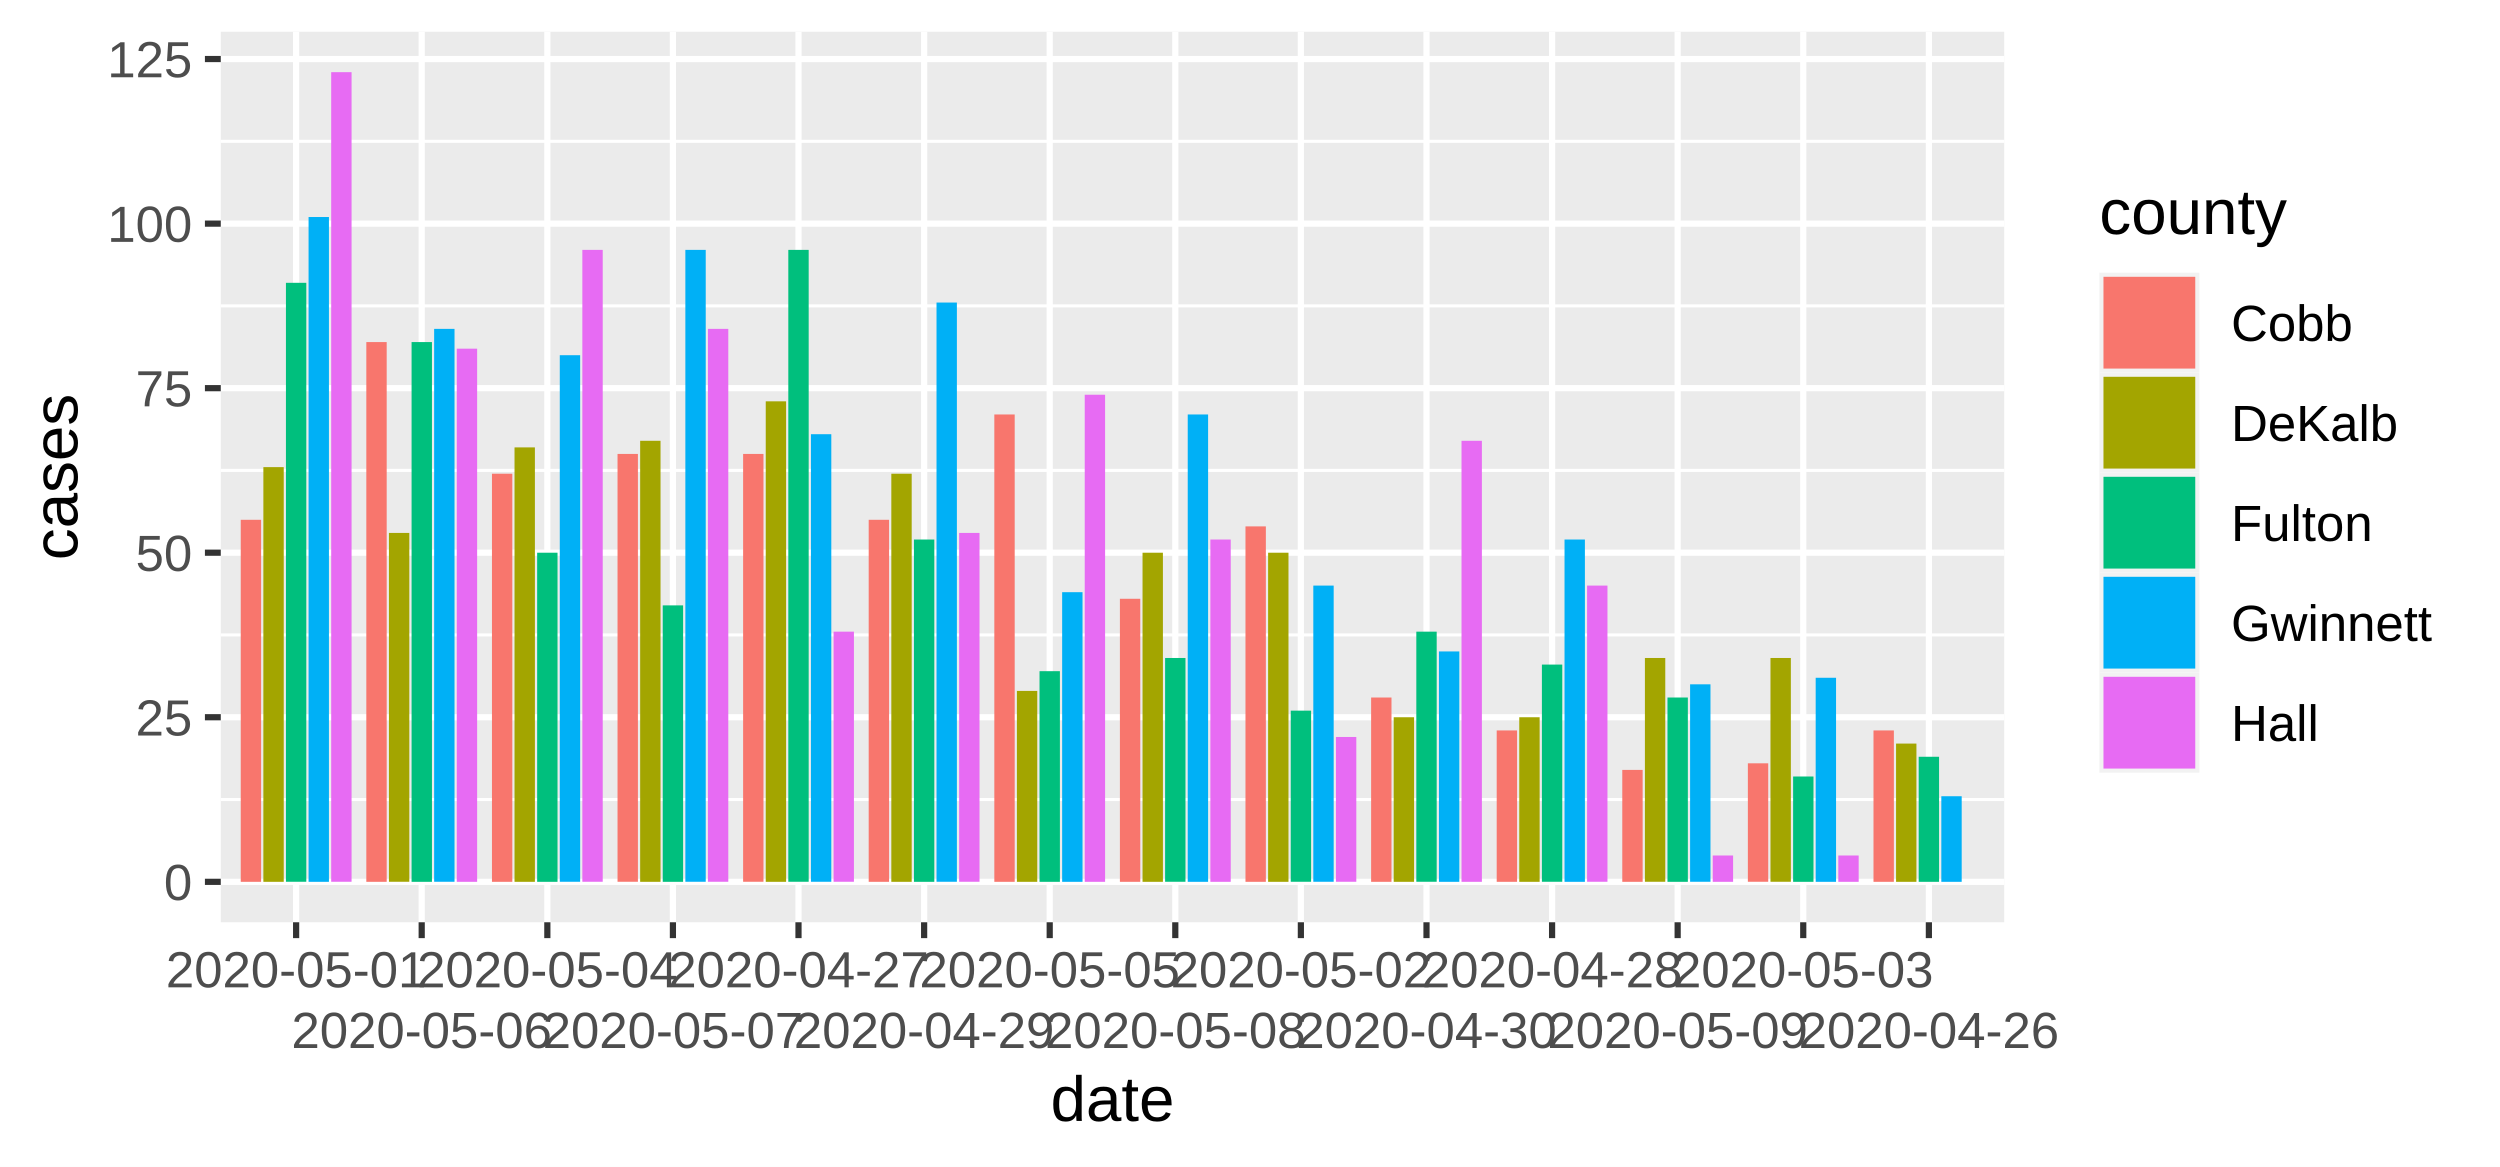
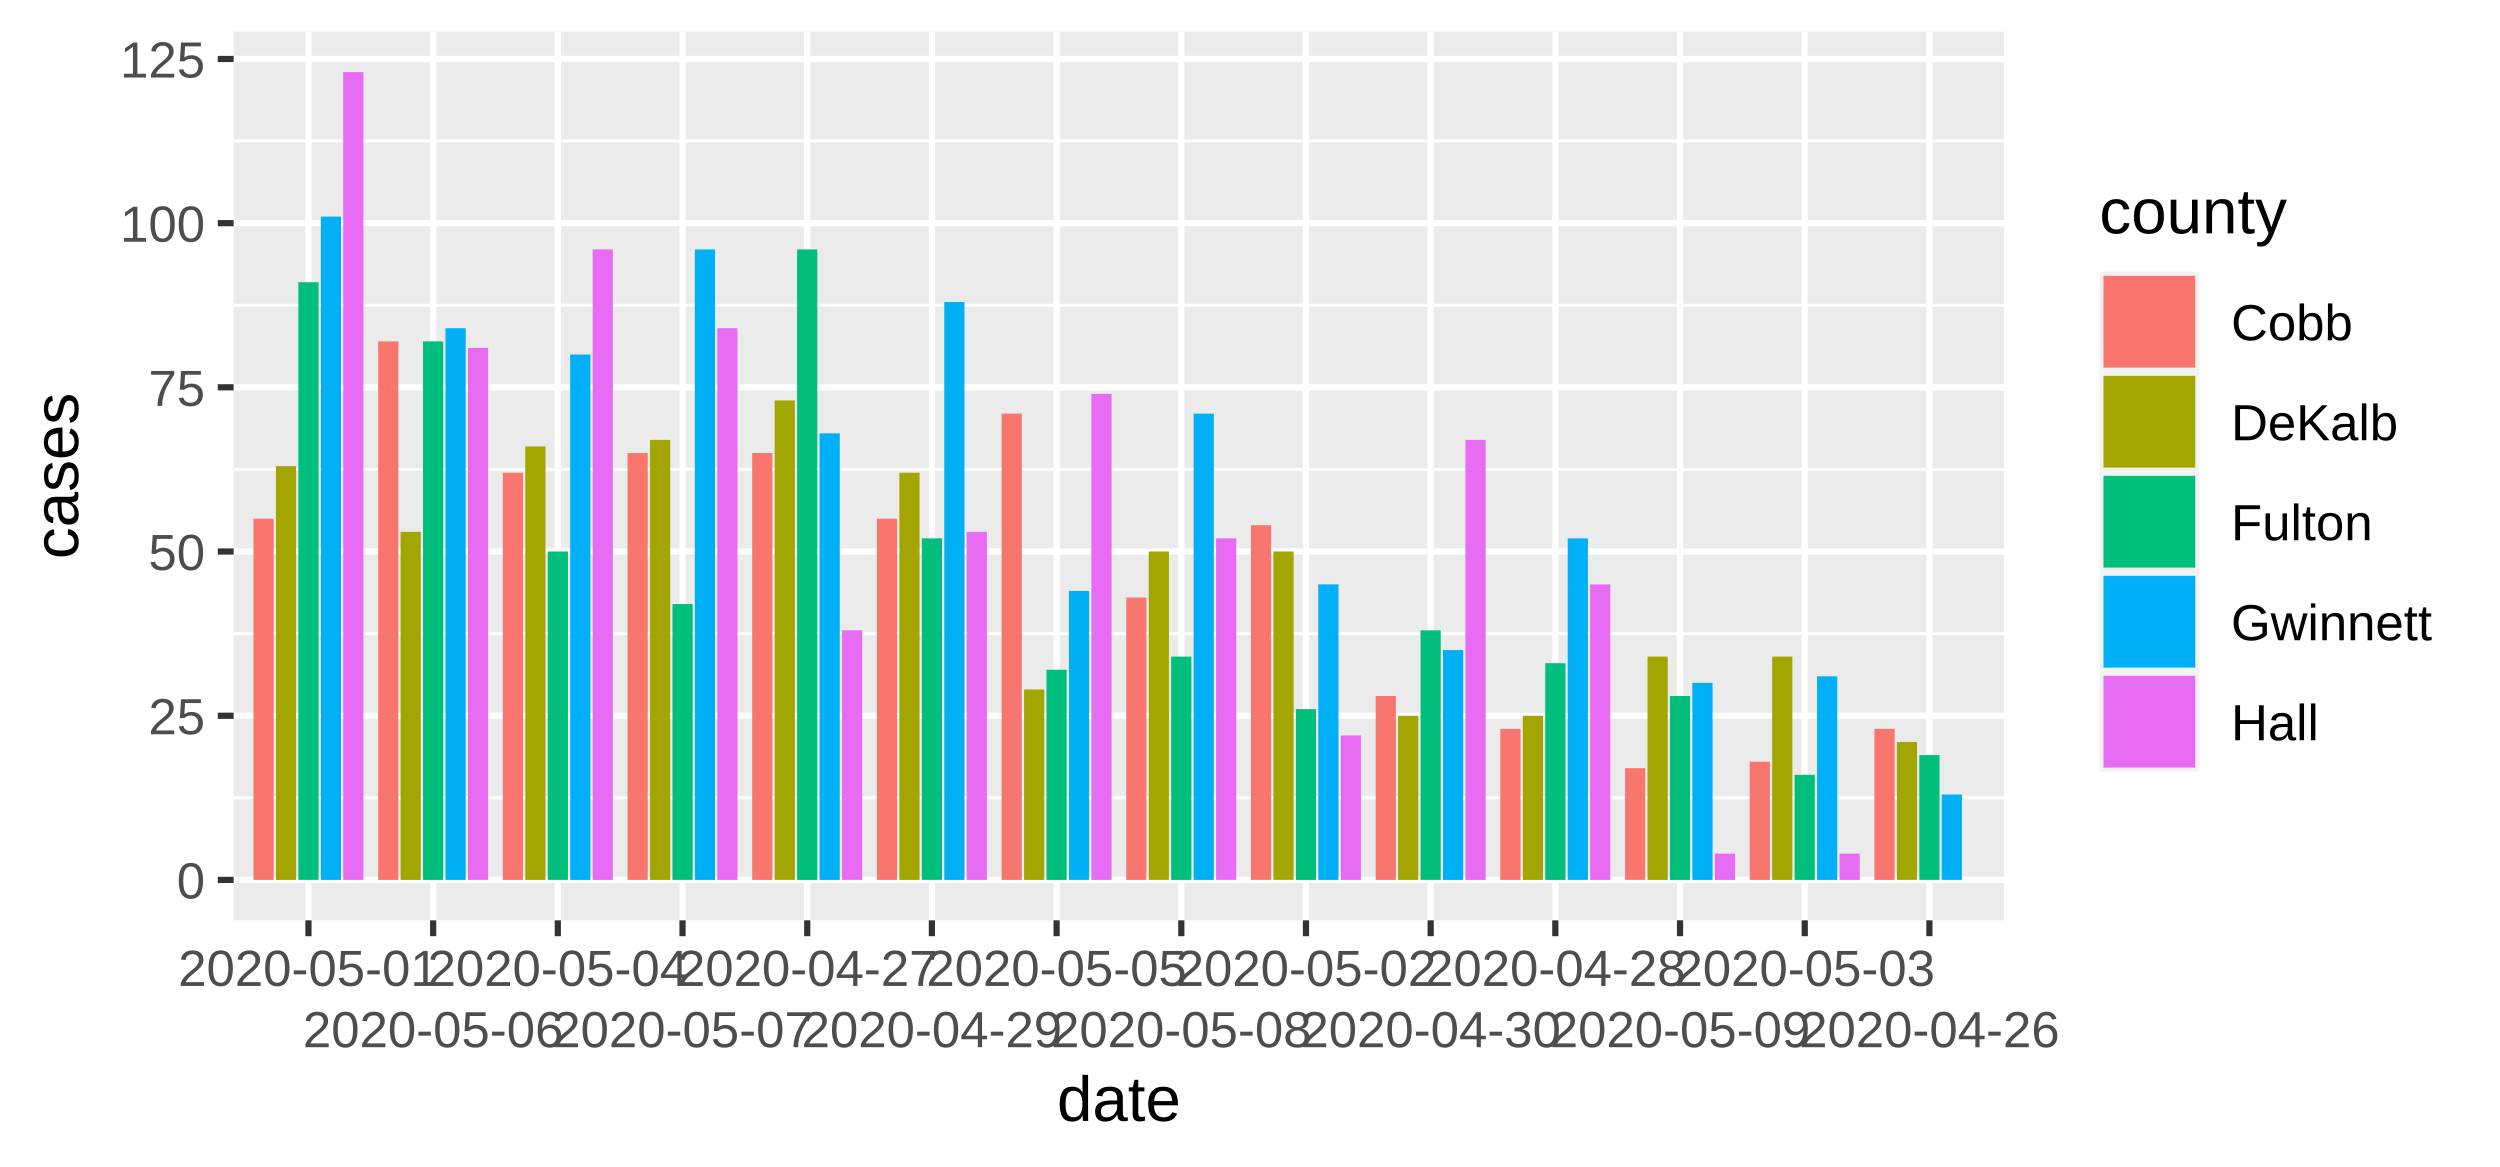
<svg xmlns="http://www.w3.org/2000/svg" class="svglite" width="432.00pt" height="201.60pt" viewBox="0 0 432.00 201.60">
  <defs>
    <style type="text/css">
    .svglite line, .svglite polyline, .svglite polygon, .svglite path, .svglite rect, .svglite circle {
      fill: none;
      stroke: #000000;
      stroke-linecap: round;
      stroke-linejoin: round;
      stroke-miterlimit: 10.00;
    }
    .svglite text {
      white-space: pre;
    }
  </style>
  </defs>
  <rect width="100%" height="100%" style="stroke: none; fill: #FFFFFF;" />
  <defs>
    <clipPath id="cpMC4wMHw0MzIuMDB8MC4wMHwyMDEuNjA=">
      <rect x="0.00" y="0.00" width="432.00" height="201.60" />
    </clipPath>
  </defs>
  <g clip-path="url(#cpMC4wMHw0MzIuMDB8MC4wMHwyMDEuNjA=)">
    <rect x="0.00" y="0.00" width="432.00" height="201.60" style="stroke-width: 1.07; stroke: #FFFFFF; fill: #FFFFFF;" />
  </g>
  <defs>
-     <clipPath id="cpMzguMTV8MzQ2LjMzfDUuNDh8MTU5LjM3">
-       <rect x="38.15" y="5.48" width="308.18" height="153.89" />
+     <clipPath id="cpNDAuMzd8MzQ2LjMzfDUuNDh8MTU5LjAz">
+       <rect x="40.37" y="5.48" width="305.95" height="153.55" />
    </clipPath>
  </defs>
-   <g clip-path="url(#cpMzguMTV8MzQ2LjMzfDUuNDh8MTU5LjM3)">
-     <rect x="38.15" y="5.48" width="308.18" height="153.89" style="stroke-width: 1.07; stroke: none; fill: #EBEBEB;" />
-     <polyline points="38.15,138.16 346.33,138.16 " style="stroke-width: 0.53; stroke: #FFFFFF; stroke-linecap: butt;" />
-     <polyline points="38.15,109.72 346.33,109.72 " style="stroke-width: 0.53; stroke: #FFFFFF; stroke-linecap: butt;" />
-     <polyline points="38.15,81.29 346.33,81.29 " style="stroke-width: 0.53; stroke: #FFFFFF; stroke-linecap: butt;" />
-     <polyline points="38.15,52.85 346.33,52.85 " style="stroke-width: 0.53; stroke: #FFFFFF; stroke-linecap: butt;" />
-     <polyline points="38.15,24.42 346.33,24.42 " style="stroke-width: 0.53; stroke: #FFFFFF; stroke-linecap: butt;" />
-     <polyline points="38.15,152.38 346.33,152.38 " style="stroke-width: 1.07; stroke: #FFFFFF; stroke-linecap: butt;" />
-     <polyline points="38.15,123.94 346.33,123.94 " style="stroke-width: 1.07; stroke: #FFFFFF; stroke-linecap: butt;" />
-     <polyline points="38.15,95.51 346.33,95.51 " style="stroke-width: 1.07; stroke: #FFFFFF; stroke-linecap: butt;" />
-     <polyline points="38.15,67.07 346.33,67.07 " style="stroke-width: 1.07; stroke: #FFFFFF; stroke-linecap: butt;" />
-     <polyline points="38.15,38.64 346.33,38.64 " style="stroke-width: 1.07; stroke: #FFFFFF; stroke-linecap: butt;" />
-     <polyline points="38.15,10.20 346.33,10.20 " style="stroke-width: 1.07; stroke: #FFFFFF; stroke-linecap: butt;" />
-     <polyline points="51.17,159.37 51.17,5.48 " style="stroke-width: 1.07; stroke: #FFFFFF; stroke-linecap: butt;" />
-     <polyline points="72.87,159.37 72.87,5.48 " style="stroke-width: 1.07; stroke: #FFFFFF; stroke-linecap: butt;" />
-     <polyline points="94.58,159.37 94.58,5.48 " style="stroke-width: 1.07; stroke: #FFFFFF; stroke-linecap: butt;" />
-     <polyline points="116.28,159.37 116.28,5.48 " style="stroke-width: 1.07; stroke: #FFFFFF; stroke-linecap: butt;" />
-     <polyline points="137.98,159.37 137.98,5.48 " style="stroke-width: 1.07; stroke: #FFFFFF; stroke-linecap: butt;" />
-     <polyline points="159.69,159.37 159.69,5.48 " style="stroke-width: 1.07; stroke: #FFFFFF; stroke-linecap: butt;" />
-     <polyline points="181.39,159.37 181.39,5.48 " style="stroke-width: 1.07; stroke: #FFFFFF; stroke-linecap: butt;" />
-     <polyline points="203.09,159.37 203.09,5.48 " style="stroke-width: 1.07; stroke: #FFFFFF; stroke-linecap: butt;" />
-     <polyline points="224.79,159.37 224.79,5.48 " style="stroke-width: 1.07; stroke: #FFFFFF; stroke-linecap: butt;" />
-     <polyline points="246.50,159.37 246.50,5.48 " style="stroke-width: 1.07; stroke: #FFFFFF; stroke-linecap: butt;" />
-     <polyline points="268.20,159.37 268.20,5.48 " style="stroke-width: 1.07; stroke: #FFFFFF; stroke-linecap: butt;" />
-     <polyline points="289.90,159.37 289.90,5.48 " style="stroke-width: 1.07; stroke: #FFFFFF; stroke-linecap: butt;" />
-     <polyline points="311.60,159.37 311.60,5.48 " style="stroke-width: 1.07; stroke: #FFFFFF; stroke-linecap: butt;" />
-     <polyline points="333.31,159.37 333.31,5.48 " style="stroke-width: 1.07; stroke: #FFFFFF; stroke-linecap: butt;" />
-     <rect x="41.60" y="89.82" width="3.52" height="62.56" style="stroke-width: 1.07; stroke: none; stroke-linecap: square; stroke-linejoin: miter; fill: #F8766D;" />
-     <rect x="45.51" y="80.72" width="3.52" height="71.66" style="stroke-width: 1.07; stroke: none; stroke-linecap: square; stroke-linejoin: miter; fill: #A3A500;" />
-     <rect x="49.41" y="48.87" width="3.52" height="103.50" style="stroke-width: 1.07; stroke: none; stroke-linecap: square; stroke-linejoin: miter; fill: #00BF7D;" />
-     <rect x="53.32" y="37.50" width="3.52" height="114.88" style="stroke-width: 1.07; stroke: none; stroke-linecap: square; stroke-linejoin: miter; fill: #00B0F6;" />
-     <rect x="57.23" y="12.47" width="3.52" height="139.90" style="stroke-width: 1.07; stroke: none; stroke-linecap: square; stroke-linejoin: miter; fill: #E76BF3;" />
-     <rect x="63.30" y="59.11" width="3.52" height="93.27" style="stroke-width: 1.07; stroke: none; stroke-linecap: square; stroke-linejoin: miter; fill: #F8766D;" />
-     <rect x="67.21" y="92.09" width="3.52" height="60.28" style="stroke-width: 1.07; stroke: none; stroke-linecap: square; stroke-linejoin: miter; fill: #A3A500;" />
-     <rect x="71.12" y="59.11" width="3.52" height="93.27" style="stroke-width: 1.07; stroke: none; stroke-linecap: square; stroke-linejoin: miter; fill: #00BF7D;" />
-     <rect x="75.02" y="56.83" width="3.52" height="95.54" style="stroke-width: 1.07; stroke: none; stroke-linecap: square; stroke-linejoin: miter; fill: #00B0F6;" />
-     <rect x="78.93" y="60.25" width="3.52" height="92.13" style="stroke-width: 1.07; stroke: none; stroke-linecap: square; stroke-linejoin: miter; fill: #E76BF3;" />
-     <rect x="85.01" y="81.86" width="3.52" height="70.52" style="stroke-width: 1.07; stroke: none; stroke-linecap: square; stroke-linejoin: miter; fill: #F8766D;" />
-     <rect x="88.91" y="77.31" width="3.52" height="75.07" style="stroke-width: 1.07; stroke: none; stroke-linecap: square; stroke-linejoin: miter; fill: #A3A500;" />
-     <rect x="92.82" y="95.51" width="3.52" height="56.87" style="stroke-width: 1.07; stroke: none; stroke-linecap: square; stroke-linejoin: miter; fill: #00BF7D;" />
-     <rect x="96.73" y="61.38" width="3.52" height="90.99" style="stroke-width: 1.07; stroke: none; stroke-linecap: square; stroke-linejoin: miter; fill: #00B0F6;" />
-     <rect x="100.63" y="43.18" width="3.52" height="109.19" style="stroke-width: 1.07; stroke: none; stroke-linecap: square; stroke-linejoin: miter; fill: #E76BF3;" />
-     <rect x="106.71" y="78.44" width="3.52" height="73.93" style="stroke-width: 1.07; stroke: none; stroke-linecap: square; stroke-linejoin: miter; fill: #F8766D;" />
-     <rect x="110.62" y="76.17" width="3.52" height="76.21" style="stroke-width: 1.07; stroke: none; stroke-linecap: square; stroke-linejoin: miter; fill: #A3A500;" />
-     <rect x="114.52" y="104.61" width="3.52" height="47.77" style="stroke-width: 1.07; stroke: none; stroke-linecap: square; stroke-linejoin: miter; fill: #00BF7D;" />
-     <rect x="118.43" y="43.18" width="3.52" height="109.19" style="stroke-width: 1.07; stroke: none; stroke-linecap: square; stroke-linejoin: miter; fill: #00B0F6;" />
-     <rect x="122.33" y="56.83" width="3.52" height="95.54" style="stroke-width: 1.07; stroke: none; stroke-linecap: square; stroke-linejoin: miter; fill: #E76BF3;" />
-     <rect x="128.41" y="78.44" width="3.52" height="73.93" style="stroke-width: 1.07; stroke: none; stroke-linecap: square; stroke-linejoin: miter; fill: #F8766D;" />
-     <rect x="132.32" y="69.35" width="3.52" height="83.03" style="stroke-width: 1.07; stroke: none; stroke-linecap: square; stroke-linejoin: miter; fill: #A3A500;" />
-     <rect x="136.22" y="43.18" width="3.52" height="109.19" style="stroke-width: 1.07; stroke: none; stroke-linecap: square; stroke-linejoin: miter; fill: #00BF7D;" />
-     <rect x="140.13" y="75.03" width="3.52" height="77.34" style="stroke-width: 1.07; stroke: none; stroke-linecap: square; stroke-linejoin: miter; fill: #00B0F6;" />
-     <rect x="144.04" y="109.15" width="3.52" height="43.22" style="stroke-width: 1.07; stroke: none; stroke-linecap: square; stroke-linejoin: miter; fill: #E76BF3;" />
-     <rect x="150.11" y="89.82" width="3.52" height="62.56" style="stroke-width: 1.07; stroke: none; stroke-linecap: square; stroke-linejoin: miter; fill: #F8766D;" />
-     <rect x="154.02" y="81.86" width="3.52" height="70.52" style="stroke-width: 1.07; stroke: none; stroke-linecap: square; stroke-linejoin: miter; fill: #A3A500;" />
-     <rect x="157.93" y="93.23" width="3.52" height="59.15" style="stroke-width: 1.07; stroke: none; stroke-linecap: square; stroke-linejoin: miter; fill: #00BF7D;" />
-     <rect x="161.83" y="52.28" width="3.52" height="100.09" style="stroke-width: 1.07; stroke: none; stroke-linecap: square; stroke-linejoin: miter; fill: #00B0F6;" />
-     <rect x="165.74" y="92.09" width="3.52" height="60.28" style="stroke-width: 1.07; stroke: none; stroke-linecap: square; stroke-linejoin: miter; fill: #E76BF3;" />
-     <rect x="171.82" y="71.62" width="3.52" height="80.76" style="stroke-width: 1.07; stroke: none; stroke-linecap: square; stroke-linejoin: miter; fill: #F8766D;" />
-     <rect x="175.72" y="119.39" width="3.52" height="32.99" style="stroke-width: 1.07; stroke: none; stroke-linecap: square; stroke-linejoin: miter; fill: #A3A500;" />
-     <rect x="179.63" y="115.98" width="3.52" height="36.40" style="stroke-width: 1.07; stroke: none; stroke-linecap: square; stroke-linejoin: miter; fill: #00BF7D;" />
-     <rect x="183.54" y="102.33" width="3.52" height="50.05" style="stroke-width: 1.07; stroke: none; stroke-linecap: square; stroke-linejoin: miter; fill: #00B0F6;" />
-     <rect x="187.44" y="68.21" width="3.52" height="84.17" style="stroke-width: 1.07; stroke: none; stroke-linecap: square; stroke-linejoin: miter; fill: #E76BF3;" />
-     <rect x="193.52" y="103.47" width="3.52" height="48.91" style="stroke-width: 1.07; stroke: none; stroke-linecap: square; stroke-linejoin: miter; fill: #F8766D;" />
-     <rect x="197.43" y="95.51" width="3.52" height="56.87" style="stroke-width: 1.07; stroke: none; stroke-linecap: square; stroke-linejoin: miter; fill: #A3A500;" />
-     <rect x="201.33" y="113.70" width="3.52" height="38.67" style="stroke-width: 1.07; stroke: none; stroke-linecap: square; stroke-linejoin: miter; fill: #00BF7D;" />
-     <rect x="205.24" y="71.62" width="3.52" height="80.76" style="stroke-width: 1.07; stroke: none; stroke-linecap: square; stroke-linejoin: miter; fill: #00B0F6;" />
-     <rect x="209.15" y="93.23" width="3.52" height="59.15" style="stroke-width: 1.07; stroke: none; stroke-linecap: square; stroke-linejoin: miter; fill: #E76BF3;" />
-     <rect x="215.22" y="90.96" width="3.52" height="61.42" style="stroke-width: 1.07; stroke: none; stroke-linecap: square; stroke-linejoin: miter; fill: #F8766D;" />
-     <rect x="219.13" y="95.51" width="3.52" height="56.87" style="stroke-width: 1.07; stroke: none; stroke-linecap: square; stroke-linejoin: miter; fill: #A3A500;" />
-     <rect x="223.04" y="122.80" width="3.52" height="29.57" style="stroke-width: 1.07; stroke: none; stroke-linecap: square; stroke-linejoin: miter; fill: #00BF7D;" />
-     <rect x="226.94" y="101.19" width="3.52" height="51.18" style="stroke-width: 1.07; stroke: none; stroke-linecap: square; stroke-linejoin: miter; fill: #00B0F6;" />
-     <rect x="230.85" y="127.35" width="3.52" height="25.02" style="stroke-width: 1.07; stroke: none; stroke-linecap: square; stroke-linejoin: miter; fill: #E76BF3;" />
-     <rect x="236.93" y="120.53" width="3.52" height="31.85" style="stroke-width: 1.07; stroke: none; stroke-linecap: square; stroke-linejoin: miter; fill: #F8766D;" />
-     <rect x="240.83" y="123.94" width="3.52" height="28.44" style="stroke-width: 1.07; stroke: none; stroke-linecap: square; stroke-linejoin: miter; fill: #A3A500;" />
-     <rect x="244.74" y="109.15" width="3.52" height="43.22" style="stroke-width: 1.07; stroke: none; stroke-linecap: square; stroke-linejoin: miter; fill: #00BF7D;" />
-     <rect x="248.65" y="112.57" width="3.52" height="39.81" style="stroke-width: 1.07; stroke: none; stroke-linecap: square; stroke-linejoin: miter; fill: #00B0F6;" />
-     <rect x="252.55" y="76.17" width="3.52" height="76.21" style="stroke-width: 1.07; stroke: none; stroke-linecap: square; stroke-linejoin: miter; fill: #E76BF3;" />
-     <rect x="258.63" y="126.22" width="3.52" height="26.16" style="stroke-width: 1.07; stroke: none; stroke-linecap: square; stroke-linejoin: miter; fill: #F8766D;" />
-     <rect x="262.53" y="123.94" width="3.52" height="28.44" style="stroke-width: 1.07; stroke: none; stroke-linecap: square; stroke-linejoin: miter; fill: #A3A500;" />
-     <rect x="266.44" y="114.84" width="3.52" height="37.53" style="stroke-width: 1.07; stroke: none; stroke-linecap: square; stroke-linejoin: miter; fill: #00BF7D;" />
-     <rect x="270.35" y="93.23" width="3.52" height="59.15" style="stroke-width: 1.07; stroke: none; stroke-linecap: square; stroke-linejoin: miter; fill: #00B0F6;" />
-     <rect x="274.25" y="101.19" width="3.52" height="51.18" style="stroke-width: 1.07; stroke: none; stroke-linecap: square; stroke-linejoin: miter; fill: #E76BF3;" />
-     <rect x="280.33" y="133.04" width="3.52" height="19.34" style="stroke-width: 1.07; stroke: none; stroke-linecap: square; stroke-linejoin: miter; fill: #F8766D;" />
-     <rect x="284.24" y="113.70" width="3.52" height="38.67" style="stroke-width: 1.07; stroke: none; stroke-linecap: square; stroke-linejoin: miter; fill: #A3A500;" />
-     <rect x="288.14" y="120.53" width="3.52" height="31.85" style="stroke-width: 1.07; stroke: none; stroke-linecap: square; stroke-linejoin: miter; fill: #00BF7D;" />
-     <rect x="292.05" y="118.25" width="3.52" height="34.12" style="stroke-width: 1.07; stroke: none; stroke-linecap: square; stroke-linejoin: miter; fill: #00B0F6;" />
-     <rect x="295.96" y="147.83" width="3.52" height="4.55" style="stroke-width: 1.07; stroke: none; stroke-linecap: square; stroke-linejoin: miter; fill: #E76BF3;" />
-     <rect x="302.03" y="131.90" width="3.52" height="20.47" style="stroke-width: 1.07; stroke: none; stroke-linecap: square; stroke-linejoin: miter; fill: #F8766D;" />
-     <rect x="305.94" y="113.70" width="3.52" height="38.67" style="stroke-width: 1.07; stroke: none; stroke-linecap: square; stroke-linejoin: miter; fill: #A3A500;" />
-     <rect x="309.85" y="134.18" width="3.52" height="18.20" style="stroke-width: 1.07; stroke: none; stroke-linecap: square; stroke-linejoin: miter; fill: #00BF7D;" />
-     <rect x="313.75" y="117.12" width="3.52" height="35.26" style="stroke-width: 1.07; stroke: none; stroke-linecap: square; stroke-linejoin: miter; fill: #00B0F6;" />
-     <rect x="317.66" y="147.83" width="3.52" height="4.55" style="stroke-width: 1.07; stroke: none; stroke-linecap: square; stroke-linejoin: miter; fill: #E76BF3;" />
-     <rect x="323.74" y="126.22" width="3.52" height="26.16" style="stroke-width: 1.07; stroke: none; stroke-linecap: square; stroke-linejoin: miter; fill: #F8766D;" />
-     <rect x="327.64" y="128.49" width="3.52" height="23.89" style="stroke-width: 1.07; stroke: none; stroke-linecap: square; stroke-linejoin: miter; fill: #A3A500;" />
-     <rect x="331.55" y="130.77" width="3.52" height="21.61" style="stroke-width: 1.07; stroke: none; stroke-linecap: square; stroke-linejoin: miter; fill: #00BF7D;" />
-     <rect x="335.46" y="137.59" width="3.52" height="14.79" style="stroke-width: 1.07; stroke: none; stroke-linecap: square; stroke-linejoin: miter; fill: #00B0F6;" />
-     <rect x="339.36" y="152.38" width="3.52" height="0.00" style="stroke-width: 1.07; stroke: none; stroke-linecap: square; stroke-linejoin: miter; fill: #E76BF3;" />
+   <g clip-path="url(#cpNDAuMzd8MzQ2LjMzfDUuNDh8MTU5LjAz)">
+     <rect x="40.37" y="5.48" width="305.95" height="153.55" style="stroke-width: 1.07; stroke: none; fill: #EBEBEB;" />
+     <polyline points="40.37,137.86 346.33,137.86 " style="stroke-width: 0.53; stroke: #FFFFFF; stroke-linecap: butt;" />
+     <polyline points="40.37,109.49 346.33,109.49 " style="stroke-width: 0.53; stroke: #FFFFFF; stroke-linecap: butt;" />
+     <polyline points="40.37,81.12 346.33,81.12 " style="stroke-width: 0.53; stroke: #FFFFFF; stroke-linecap: butt;" />
+     <polyline points="40.37,52.75 346.33,52.75 " style="stroke-width: 0.53; stroke: #FFFFFF; stroke-linecap: butt;" />
+     <polyline points="40.37,24.37 346.33,24.37 " style="stroke-width: 0.53; stroke: #FFFFFF; stroke-linecap: butt;" />
+     <polyline points="40.37,152.05 346.33,152.05 " style="stroke-width: 1.07; stroke: #FFFFFF; stroke-linecap: butt;" />
+     <polyline points="40.37,123.68 346.33,123.68 " style="stroke-width: 1.07; stroke: #FFFFFF; stroke-linecap: butt;" />
+     <polyline points="40.37,95.30 346.33,95.30 " style="stroke-width: 1.07; stroke: #FFFFFF; stroke-linecap: butt;" />
+     <polyline points="40.37,66.93 346.33,66.93 " style="stroke-width: 1.07; stroke: #FFFFFF; stroke-linecap: butt;" />
+     <polyline points="40.37,38.56 346.33,38.56 " style="stroke-width: 1.07; stroke: #FFFFFF; stroke-linecap: butt;" />
+     <polyline points="40.37,10.19 346.33,10.19 " style="stroke-width: 1.07; stroke: #FFFFFF; stroke-linecap: butt;" />
+     <polyline points="53.30,159.03 53.30,5.48 " style="stroke-width: 1.07; stroke: #FFFFFF; stroke-linecap: butt;" />
+     <polyline points="74.85,159.03 74.85,5.48 " style="stroke-width: 1.07; stroke: #FFFFFF; stroke-linecap: butt;" />
+     <polyline points="96.39,159.03 96.39,5.48 " style="stroke-width: 1.07; stroke: #FFFFFF; stroke-linecap: butt;" />
+     <polyline points="117.94,159.03 117.94,5.48 " style="stroke-width: 1.07; stroke: #FFFFFF; stroke-linecap: butt;" />
+     <polyline points="139.49,159.03 139.49,5.48 " style="stroke-width: 1.07; stroke: #FFFFFF; stroke-linecap: butt;" />
+     <polyline points="161.03,159.03 161.03,5.48 " style="stroke-width: 1.07; stroke: #FFFFFF; stroke-linecap: butt;" />
+     <polyline points="182.58,159.03 182.58,5.48 " style="stroke-width: 1.07; stroke: #FFFFFF; stroke-linecap: butt;" />
+     <polyline points="204.13,159.03 204.13,5.48 " style="stroke-width: 1.07; stroke: #FFFFFF; stroke-linecap: butt;" />
+     <polyline points="225.67,159.03 225.67,5.48 " style="stroke-width: 1.07; stroke: #FFFFFF; stroke-linecap: butt;" />
+     <polyline points="247.22,159.03 247.22,5.48 " style="stroke-width: 1.07; stroke: #FFFFFF; stroke-linecap: butt;" />
+     <polyline points="268.76,159.03 268.76,5.48 " style="stroke-width: 1.07; stroke: #FFFFFF; stroke-linecap: butt;" />
+     <polyline points="290.31,159.03 290.31,5.48 " style="stroke-width: 1.07; stroke: #FFFFFF; stroke-linecap: butt;" />
+     <polyline points="311.86,159.03 311.86,5.48 " style="stroke-width: 1.07; stroke: #FFFFFF; stroke-linecap: butt;" />
+     <polyline points="333.40,159.03 333.40,5.48 " style="stroke-width: 1.07; stroke: #FFFFFF; stroke-linecap: butt;" />
+     <rect x="43.80" y="89.63" width="3.49" height="62.42" style="stroke-width: 1.07; stroke: none; stroke-linecap: square; stroke-linejoin: miter; fill: #F8766D;" />
+     <rect x="47.68" y="80.55" width="3.49" height="71.50" style="stroke-width: 1.07; stroke: none; stroke-linecap: square; stroke-linejoin: miter; fill: #A3A500;" />
+     <rect x="51.56" y="48.77" width="3.49" height="103.27" style="stroke-width: 1.07; stroke: none; stroke-linecap: square; stroke-linejoin: miter; fill: #00BF7D;" />
+     <rect x="55.44" y="37.43" width="3.49" height="114.62" style="stroke-width: 1.07; stroke: none; stroke-linecap: square; stroke-linejoin: miter; fill: #00B0F6;" />
+     <rect x="59.31" y="12.46" width="3.49" height="139.59" style="stroke-width: 1.07; stroke: none; stroke-linecap: square; stroke-linejoin: miter; fill: #E76BF3;" />
+     <rect x="65.35" y="58.99" width="3.49" height="93.06" style="stroke-width: 1.07; stroke: none; stroke-linecap: square; stroke-linejoin: miter; fill: #F8766D;" />
+     <rect x="69.22" y="91.90" width="3.49" height="60.15" style="stroke-width: 1.07; stroke: none; stroke-linecap: square; stroke-linejoin: miter; fill: #A3A500;" />
+     <rect x="73.10" y="58.99" width="3.49" height="93.06" style="stroke-width: 1.07; stroke: none; stroke-linecap: square; stroke-linejoin: miter; fill: #00BF7D;" />
+     <rect x="76.98" y="56.72" width="3.49" height="95.33" style="stroke-width: 1.07; stroke: none; stroke-linecap: square; stroke-linejoin: miter; fill: #00B0F6;" />
+     <rect x="80.86" y="60.12" width="3.49" height="91.92" style="stroke-width: 1.07; stroke: none; stroke-linecap: square; stroke-linejoin: miter; fill: #E76BF3;" />
+     <rect x="86.89" y="81.69" width="3.49" height="70.36" style="stroke-width: 1.07; stroke: none; stroke-linecap: square; stroke-linejoin: miter; fill: #F8766D;" />
+     <rect x="90.77" y="77.15" width="3.49" height="74.90" style="stroke-width: 1.07; stroke: none; stroke-linecap: square; stroke-linejoin: miter; fill: #A3A500;" />
+     <rect x="94.65" y="95.30" width="3.49" height="56.74" style="stroke-width: 1.07; stroke: none; stroke-linecap: square; stroke-linejoin: miter; fill: #00BF7D;" />
+     <rect x="98.53" y="61.26" width="3.49" height="90.79" style="stroke-width: 1.07; stroke: none; stroke-linecap: square; stroke-linejoin: miter; fill: #00B0F6;" />
+     <rect x="102.41" y="43.10" width="3.49" height="108.95" style="stroke-width: 1.07; stroke: none; stroke-linecap: square; stroke-linejoin: miter; fill: #E76BF3;" />
+     <rect x="108.44" y="78.28" width="3.49" height="73.77" style="stroke-width: 1.07; stroke: none; stroke-linecap: square; stroke-linejoin: miter; fill: #F8766D;" />
+     <rect x="112.32" y="76.01" width="3.49" height="76.04" style="stroke-width: 1.07; stroke: none; stroke-linecap: square; stroke-linejoin: miter; fill: #A3A500;" />
+     <rect x="116.20" y="104.38" width="3.49" height="47.66" style="stroke-width: 1.07; stroke: none; stroke-linecap: square; stroke-linejoin: miter; fill: #00BF7D;" />
+     <rect x="120.07" y="43.10" width="3.49" height="108.95" style="stroke-width: 1.07; stroke: none; stroke-linecap: square; stroke-linejoin: miter; fill: #00B0F6;" />
+     <rect x="123.95" y="56.72" width="3.49" height="95.33" style="stroke-width: 1.07; stroke: none; stroke-linecap: square; stroke-linejoin: miter; fill: #E76BF3;" />
+     <rect x="129.98" y="78.28" width="3.49" height="73.77" style="stroke-width: 1.07; stroke: none; stroke-linecap: square; stroke-linejoin: miter; fill: #F8766D;" />
+     <rect x="133.86" y="69.20" width="3.49" height="82.84" style="stroke-width: 1.07; stroke: none; stroke-linecap: square; stroke-linejoin: miter; fill: #A3A500;" />
+     <rect x="137.74" y="43.10" width="3.49" height="108.95" style="stroke-width: 1.07; stroke: none; stroke-linecap: square; stroke-linejoin: miter; fill: #00BF7D;" />
+     <rect x="141.62" y="74.88" width="3.49" height="77.17" style="stroke-width: 1.07; stroke: none; stroke-linecap: square; stroke-linejoin: miter; fill: #00B0F6;" />
+     <rect x="145.50" y="108.92" width="3.49" height="43.12" style="stroke-width: 1.07; stroke: none; stroke-linecap: square; stroke-linejoin: miter; fill: #E76BF3;" />
+     <rect x="151.53" y="89.63" width="3.49" height="62.42" style="stroke-width: 1.07; stroke: none; stroke-linecap: square; stroke-linejoin: miter; fill: #F8766D;" />
+     <rect x="155.41" y="81.69" width="3.49" height="70.36" style="stroke-width: 1.07; stroke: none; stroke-linecap: square; stroke-linejoin: miter; fill: #A3A500;" />
+     <rect x="159.29" y="93.03" width="3.49" height="59.01" style="stroke-width: 1.07; stroke: none; stroke-linecap: square; stroke-linejoin: miter; fill: #00BF7D;" />
+     <rect x="163.17" y="52.18" width="3.49" height="99.87" style="stroke-width: 1.07; stroke: none; stroke-linecap: square; stroke-linejoin: miter; fill: #00B0F6;" />
+     <rect x="167.04" y="91.90" width="3.49" height="60.15" style="stroke-width: 1.07; stroke: none; stroke-linecap: square; stroke-linejoin: miter; fill: #E76BF3;" />
+     <rect x="173.08" y="71.47" width="3.49" height="80.58" style="stroke-width: 1.07; stroke: none; stroke-linecap: square; stroke-linejoin: miter; fill: #F8766D;" />
+     <rect x="176.96" y="119.14" width="3.49" height="32.91" style="stroke-width: 1.07; stroke: none; stroke-linecap: square; stroke-linejoin: miter; fill: #A3A500;" />
+     <rect x="180.83" y="115.73" width="3.49" height="36.32" style="stroke-width: 1.07; stroke: none; stroke-linecap: square; stroke-linejoin: miter; fill: #00BF7D;" />
+     <rect x="184.71" y="102.11" width="3.49" height="49.93" style="stroke-width: 1.07; stroke: none; stroke-linecap: square; stroke-linejoin: miter; fill: #00B0F6;" />
+     <rect x="188.59" y="68.07" width="3.49" height="83.98" style="stroke-width: 1.07; stroke: none; stroke-linecap: square; stroke-linejoin: miter; fill: #E76BF3;" />
+     <rect x="194.62" y="103.25" width="3.49" height="48.80" style="stroke-width: 1.07; stroke: none; stroke-linecap: square; stroke-linejoin: miter; fill: #F8766D;" />
+     <rect x="198.50" y="95.30" width="3.49" height="56.74" style="stroke-width: 1.07; stroke: none; stroke-linecap: square; stroke-linejoin: miter; fill: #A3A500;" />
+     <rect x="202.38" y="113.46" width="3.49" height="38.59" style="stroke-width: 1.07; stroke: none; stroke-linecap: square; stroke-linejoin: miter; fill: #00BF7D;" />
+     <rect x="206.26" y="71.47" width="3.49" height="80.58" style="stroke-width: 1.07; stroke: none; stroke-linecap: square; stroke-linejoin: miter; fill: #00B0F6;" />
+     <rect x="210.14" y="93.03" width="3.49" height="59.01" style="stroke-width: 1.07; stroke: none; stroke-linecap: square; stroke-linejoin: miter; fill: #E76BF3;" />
+     <rect x="216.17" y="90.76" width="3.49" height="61.28" style="stroke-width: 1.07; stroke: none; stroke-linecap: square; stroke-linejoin: miter; fill: #F8766D;" />
+     <rect x="220.05" y="95.30" width="3.49" height="56.74" style="stroke-width: 1.07; stroke: none; stroke-linecap: square; stroke-linejoin: miter; fill: #A3A500;" />
+     <rect x="223.93" y="122.54" width="3.49" height="29.51" style="stroke-width: 1.07; stroke: none; stroke-linecap: square; stroke-linejoin: miter; fill: #00BF7D;" />
+     <rect x="227.80" y="100.98" width="3.49" height="51.07" style="stroke-width: 1.07; stroke: none; stroke-linecap: square; stroke-linejoin: miter; fill: #00B0F6;" />
+     <rect x="231.68" y="127.08" width="3.49" height="24.97" style="stroke-width: 1.07; stroke: none; stroke-linecap: square; stroke-linejoin: miter; fill: #E76BF3;" />
+     <rect x="237.72" y="120.27" width="3.49" height="31.78" style="stroke-width: 1.07; stroke: none; stroke-linecap: square; stroke-linejoin: miter; fill: #F8766D;" />
+     <rect x="241.59" y="123.68" width="3.49" height="28.37" style="stroke-width: 1.07; stroke: none; stroke-linecap: square; stroke-linejoin: miter; fill: #A3A500;" />
+     <rect x="245.47" y="108.92" width="3.49" height="43.12" style="stroke-width: 1.07; stroke: none; stroke-linecap: square; stroke-linejoin: miter; fill: #00BF7D;" />
+     <rect x="249.35" y="112.33" width="3.49" height="39.72" style="stroke-width: 1.07; stroke: none; stroke-linecap: square; stroke-linejoin: miter; fill: #00B0F6;" />
+     <rect x="253.23" y="76.01" width="3.49" height="76.04" style="stroke-width: 1.07; stroke: none; stroke-linecap: square; stroke-linejoin: miter; fill: #E76BF3;" />
+     <rect x="259.26" y="125.95" width="3.49" height="26.10" style="stroke-width: 1.07; stroke: none; stroke-linecap: square; stroke-linejoin: miter; fill: #F8766D;" />
+     <rect x="263.14" y="123.68" width="3.49" height="28.37" style="stroke-width: 1.07; stroke: none; stroke-linecap: square; stroke-linejoin: miter; fill: #A3A500;" />
+     <rect x="267.02" y="114.60" width="3.49" height="37.45" style="stroke-width: 1.07; stroke: none; stroke-linecap: square; stroke-linejoin: miter; fill: #00BF7D;" />
+     <rect x="270.90" y="93.03" width="3.49" height="59.01" style="stroke-width: 1.07; stroke: none; stroke-linecap: square; stroke-linejoin: miter; fill: #00B0F6;" />
+     <rect x="274.77" y="100.98" width="3.49" height="51.07" style="stroke-width: 1.07; stroke: none; stroke-linecap: square; stroke-linejoin: miter; fill: #E76BF3;" />
+     <rect x="280.81" y="132.75" width="3.49" height="19.29" style="stroke-width: 1.07; stroke: none; stroke-linecap: square; stroke-linejoin: miter; fill: #F8766D;" />
+     <rect x="284.69" y="113.46" width="3.49" height="38.59" style="stroke-width: 1.07; stroke: none; stroke-linecap: square; stroke-linejoin: miter; fill: #A3A500;" />
+     <rect x="288.56" y="120.27" width="3.49" height="31.78" style="stroke-width: 1.07; stroke: none; stroke-linecap: square; stroke-linejoin: miter; fill: #00BF7D;" />
+     <rect x="292.44" y="118.00" width="3.49" height="34.05" style="stroke-width: 1.07; stroke: none; stroke-linecap: square; stroke-linejoin: miter; fill: #00B0F6;" />
+     <rect x="296.32" y="147.51" width="3.49" height="4.54" style="stroke-width: 1.07; stroke: none; stroke-linecap: square; stroke-linejoin: miter; fill: #E76BF3;" />
+     <rect x="302.35" y="131.62" width="3.49" height="20.43" style="stroke-width: 1.07; stroke: none; stroke-linecap: square; stroke-linejoin: miter; fill: #F8766D;" />
+     <rect x="306.23" y="113.46" width="3.49" height="38.59" style="stroke-width: 1.07; stroke: none; stroke-linecap: square; stroke-linejoin: miter; fill: #A3A500;" />
+     <rect x="310.11" y="133.89" width="3.49" height="18.16" style="stroke-width: 1.07; stroke: none; stroke-linecap: square; stroke-linejoin: miter; fill: #00BF7D;" />
+     <rect x="313.99" y="116.87" width="3.49" height="35.18" style="stroke-width: 1.07; stroke: none; stroke-linecap: square; stroke-linejoin: miter; fill: #00B0F6;" />
+     <rect x="317.87" y="147.51" width="3.49" height="4.54" style="stroke-width: 1.07; stroke: none; stroke-linecap: square; stroke-linejoin: miter; fill: #E76BF3;" />
+     <rect x="323.90" y="125.95" width="3.49" height="26.10" style="stroke-width: 1.07; stroke: none; stroke-linecap: square; stroke-linejoin: miter; fill: #F8766D;" />
+     <rect x="327.78" y="128.21" width="3.49" height="23.83" style="stroke-width: 1.07; stroke: none; stroke-linecap: square; stroke-linejoin: miter; fill: #A3A500;" />
+     <rect x="331.66" y="130.48" width="3.49" height="21.56" style="stroke-width: 1.07; stroke: none; stroke-linecap: square; stroke-linejoin: miter; fill: #00BF7D;" />
+     <rect x="335.53" y="137.29" width="3.49" height="14.75" style="stroke-width: 1.07; stroke: none; stroke-linecap: square; stroke-linejoin: miter; fill: #00B0F6;" />
+     <rect x="339.41" y="152.05" width="3.49" height="0.00" style="stroke-width: 1.07; stroke: none; stroke-linecap: square; stroke-linejoin: miter; fill: #E76BF3;" />
  </g>
  <g clip-path="url(#cpMC4wMHw0MzIuMDB8MC4wMHwyMDEuNjA=)">
-     <text x="33.22" y="155.53" text-anchor="end" style="font-size: 8.80px;fill: #4D4D4D; font-family: &quot;Arial&quot;;" textLength="4.90px" lengthAdjust="spacingAndGlyphs">0</text>
-     <text x="33.22" y="127.10" text-anchor="end" style="font-size: 8.80px;fill: #4D4D4D; font-family: &quot;Arial&quot;;" textLength="9.79px" lengthAdjust="spacingAndGlyphs">25</text>
-     <text x="33.22" y="98.66" text-anchor="end" style="font-size: 8.80px;fill: #4D4D4D; font-family: &quot;Arial&quot;;" textLength="9.79px" lengthAdjust="spacingAndGlyphs">50</text>
-     <text x="33.22" y="70.22" text-anchor="end" style="font-size: 8.80px;fill: #4D4D4D; font-family: &quot;Arial&quot;;" textLength="9.79px" lengthAdjust="spacingAndGlyphs">75</text>
-     <text x="33.22" y="41.79" text-anchor="end" style="font-size: 8.80px;fill: #4D4D4D; font-family: &quot;Arial&quot;;" textLength="14.69px" lengthAdjust="spacingAndGlyphs">100</text>
-     <text x="33.22" y="13.35" text-anchor="end" style="font-size: 8.80px;fill: #4D4D4D; font-family: &quot;Arial&quot;;" textLength="14.69px" lengthAdjust="spacingAndGlyphs">125</text>
-     <polyline points="35.41,152.38 38.15,152.38 " style="stroke-width: 1.07; stroke: #333333; stroke-linecap: butt;" />
-     <polyline points="35.41,123.94 38.15,123.94 " style="stroke-width: 1.07; stroke: #333333; stroke-linecap: butt;" />
-     <polyline points="35.41,95.51 38.15,95.51 " style="stroke-width: 1.07; stroke: #333333; stroke-linecap: butt;" />
-     <polyline points="35.41,67.07 38.15,67.07 " style="stroke-width: 1.07; stroke: #333333; stroke-linecap: butt;" />
-     <polyline points="35.41,38.64 38.15,38.64 " style="stroke-width: 1.07; stroke: #333333; stroke-linecap: butt;" />
-     <polyline points="35.41,10.20 38.15,10.20 " style="stroke-width: 1.07; stroke: #333333; stroke-linecap: butt;" />
-     <polyline points="51.17,162.11 51.17,159.37 " style="stroke-width: 1.07; stroke: #333333; stroke-linecap: butt;" />
-     <polyline points="72.87,162.11 72.87,159.37 " style="stroke-width: 1.07; stroke: #333333; stroke-linecap: butt;" />
-     <polyline points="94.58,162.11 94.58,159.37 " style="stroke-width: 1.07; stroke: #333333; stroke-linecap: butt;" />
-     <polyline points="116.28,162.11 116.28,159.37 " style="stroke-width: 1.07; stroke: #333333; stroke-linecap: butt;" />
-     <polyline points="137.98,162.11 137.98,159.37 " style="stroke-width: 1.07; stroke: #333333; stroke-linecap: butt;" />
-     <polyline points="159.69,162.11 159.69,159.37 " style="stroke-width: 1.07; stroke: #333333; stroke-linecap: butt;" />
-     <polyline points="181.39,162.11 181.39,159.37 " style="stroke-width: 1.07; stroke: #333333; stroke-linecap: butt;" />
-     <polyline points="203.09,162.11 203.09,159.37 " style="stroke-width: 1.07; stroke: #333333; stroke-linecap: butt;" />
-     <polyline points="224.79,162.11 224.79,159.37 " style="stroke-width: 1.07; stroke: #333333; stroke-linecap: butt;" />
-     <polyline points="246.50,162.11 246.50,159.37 " style="stroke-width: 1.07; stroke: #333333; stroke-linecap: butt;" />
-     <polyline points="268.20,162.11 268.20,159.37 " style="stroke-width: 1.07; stroke: #333333; stroke-linecap: butt;" />
-     <polyline points="289.90,162.11 289.90,159.37 " style="stroke-width: 1.07; stroke: #333333; stroke-linecap: butt;" />
-     <polyline points="311.60,162.11 311.60,159.37 " style="stroke-width: 1.07; stroke: #333333; stroke-linecap: butt;" />
-     <polyline points="333.31,162.11 333.31,159.37 " style="stroke-width: 1.07; stroke: #333333; stroke-linecap: butt;" />
-     <text x="51.17" y="170.61" text-anchor="middle" style="font-size: 8.80px;fill: #4D4D4D; font-family: &quot;Arial&quot;;" textLength="45.03px" lengthAdjust="spacingAndGlyphs">2020-05-01</text>
-     <text x="94.58" y="170.61" text-anchor="middle" style="font-size: 8.80px;fill: #4D4D4D; font-family: &quot;Arial&quot;;" textLength="45.03px" lengthAdjust="spacingAndGlyphs">2020-05-04</text>
-     <text x="137.98" y="170.61" text-anchor="middle" style="font-size: 8.80px;fill: #4D4D4D; font-family: &quot;Arial&quot;;" textLength="45.03px" lengthAdjust="spacingAndGlyphs">2020-04-27</text>
-     <text x="181.39" y="170.61" text-anchor="middle" style="font-size: 8.80px;fill: #4D4D4D; font-family: &quot;Arial&quot;;" textLength="45.03px" lengthAdjust="spacingAndGlyphs">2020-05-05</text>
-     <text x="224.79" y="170.61" text-anchor="middle" style="font-size: 8.80px;fill: #4D4D4D; font-family: &quot;Arial&quot;;" textLength="45.03px" lengthAdjust="spacingAndGlyphs">2020-05-02</text>
-     <text x="268.20" y="170.61" text-anchor="middle" style="font-size: 8.80px;fill: #4D4D4D; font-family: &quot;Arial&quot;;" textLength="45.03px" lengthAdjust="spacingAndGlyphs">2020-04-28</text>
-     <text x="311.60" y="170.61" text-anchor="middle" style="font-size: 8.80px;fill: #4D4D4D; font-family: &quot;Arial&quot;;" textLength="45.03px" lengthAdjust="spacingAndGlyphs">2020-05-03</text>
-     <text x="72.87" y="181.09" text-anchor="middle" style="font-size: 8.80px;fill: #4D4D4D; font-family: &quot;Arial&quot;;" textLength="45.03px" lengthAdjust="spacingAndGlyphs">2020-05-06</text>
-     <text x="116.28" y="181.09" text-anchor="middle" style="font-size: 8.80px;fill: #4D4D4D; font-family: &quot;Arial&quot;;" textLength="45.03px" lengthAdjust="spacingAndGlyphs">2020-05-07</text>
-     <text x="159.69" y="181.09" text-anchor="middle" style="font-size: 8.80px;fill: #4D4D4D; font-family: &quot;Arial&quot;;" textLength="45.03px" lengthAdjust="spacingAndGlyphs">2020-04-29</text>
-     <text x="203.09" y="181.09" text-anchor="middle" style="font-size: 8.80px;fill: #4D4D4D; font-family: &quot;Arial&quot;;" textLength="45.03px" lengthAdjust="spacingAndGlyphs">2020-05-08</text>
-     <text x="246.50" y="181.09" text-anchor="middle" style="font-size: 8.80px;fill: #4D4D4D; font-family: &quot;Arial&quot;;" textLength="45.03px" lengthAdjust="spacingAndGlyphs">2020-04-30</text>
-     <text x="289.90" y="181.09" text-anchor="middle" style="font-size: 8.80px;fill: #4D4D4D; font-family: &quot;Arial&quot;;" textLength="45.03px" lengthAdjust="spacingAndGlyphs">2020-05-09</text>
-     <text x="333.31" y="181.09" text-anchor="middle" style="font-size: 8.80px;fill: #4D4D4D; font-family: &quot;Arial&quot;;" textLength="45.03px" lengthAdjust="spacingAndGlyphs">2020-04-26</text>
-     <text x="192.24" y="193.70" text-anchor="middle" style="font-size: 11.00px; font-family: &quot;Arial&quot;;" textLength="21.41px" lengthAdjust="spacingAndGlyphs">date</text>
-     <text transform="translate(13.37,82.43) rotate(-90)" text-anchor="middle" style="font-size: 11.00px; font-family: &quot;Arial&quot;;" textLength="28.74px" lengthAdjust="spacingAndGlyphs">cases</text>
-     <rect x="357.29" y="25.85" width="69.23" height="113.16" style="stroke-width: 1.07; stroke: none; fill: #FFFFFF;" />
-     <text x="362.77" y="40.43" style="font-size: 11.00px; font-family: &quot;Arial&quot;;" textLength="32.41px" lengthAdjust="spacingAndGlyphs">county</text>
-     <rect x="362.77" y="47.12" width="17.28" height="17.28" style="stroke-width: 1.07; stroke: none; fill: #F2F2F2;" />
-     <rect x="363.48" y="47.83" width="15.86" height="15.86" style="stroke-width: 1.07; stroke: none; stroke-linecap: square; stroke-linejoin: miter; fill: #F8766D;" />
-     <rect x="362.77" y="64.40" width="17.28" height="17.28" style="stroke-width: 1.07; stroke: none; fill: #F2F2F2;" />
-     <rect x="363.48" y="65.11" width="15.86" height="15.86" style="stroke-width: 1.07; stroke: none; stroke-linecap: square; stroke-linejoin: miter; fill: #A3A500;" />
-     <rect x="362.77" y="81.68" width="17.28" height="17.28" style="stroke-width: 1.07; stroke: none; fill: #F2F2F2;" />
-     <rect x="363.48" y="82.39" width="15.86" height="15.86" style="stroke-width: 1.07; stroke: none; stroke-linecap: square; stroke-linejoin: miter; fill: #00BF7D;" />
-     <rect x="362.77" y="98.96" width="17.28" height="17.28" style="stroke-width: 1.07; stroke: none; fill: #F2F2F2;" />
-     <rect x="363.48" y="99.67" width="15.86" height="15.86" style="stroke-width: 1.07; stroke: none; stroke-linecap: square; stroke-linejoin: miter; fill: #00B0F6;" />
-     <rect x="362.77" y="116.24" width="17.28" height="17.28" style="stroke-width: 1.07; stroke: none; fill: #F2F2F2;" />
-     <rect x="363.48" y="116.95" width="15.86" height="15.86" style="stroke-width: 1.07; stroke: none; stroke-linecap: square; stroke-linejoin: miter; fill: #E76BF3;" />
-     <text x="385.53" y="58.92" style="font-size: 8.80px; font-family: &quot;Arial&quot;;" textLength="21.04px" lengthAdjust="spacingAndGlyphs">Cobb</text>
-     <text x="385.53" y="76.20" style="font-size: 8.80px; font-family: &quot;Arial&quot;;" textLength="28.86px" lengthAdjust="spacingAndGlyphs">DeKalb</text>
-     <text x="385.53" y="93.48" style="font-size: 8.80px; font-family: &quot;Arial&quot;;" textLength="24.45px" lengthAdjust="spacingAndGlyphs">Fulton</text>
-     <text x="385.53" y="110.76" style="font-size: 8.80px; font-family: &quot;Arial&quot;;" textLength="34.71px" lengthAdjust="spacingAndGlyphs">Gwinnett</text>
-     <text x="385.53" y="128.04" style="font-size: 8.80px; font-family: &quot;Arial&quot;;" textLength="15.15px" lengthAdjust="spacingAndGlyphs">Hall</text>
+     <text x="35.44" y="155.25" text-anchor="end" style="font-size: 8.80px;fill: #4D4D4D; font-family: &quot;Arimo&quot;;" textLength="5.59px" lengthAdjust="spacingAndGlyphs">0</text>
+     <text x="35.44" y="126.88" text-anchor="end" style="font-size: 8.80px;fill: #4D4D4D; font-family: &quot;Arimo&quot;;" textLength="11.19px" lengthAdjust="spacingAndGlyphs">25</text>
+     <text x="35.44" y="98.51" text-anchor="end" style="font-size: 8.80px;fill: #4D4D4D; font-family: &quot;Arimo&quot;;" textLength="11.19px" lengthAdjust="spacingAndGlyphs">50</text>
+     <text x="35.44" y="70.14" text-anchor="end" style="font-size: 8.80px;fill: #4D4D4D; font-family: &quot;Arimo&quot;;" textLength="11.19px" lengthAdjust="spacingAndGlyphs">75</text>
+     <text x="35.44" y="41.77" text-anchor="end" style="font-size: 8.80px;fill: #4D4D4D; font-family: &quot;Arimo&quot;;" textLength="16.78px" lengthAdjust="spacingAndGlyphs">100</text>
+     <text x="35.44" y="13.40" text-anchor="end" style="font-size: 8.80px;fill: #4D4D4D; font-family: &quot;Arimo&quot;;" textLength="16.78px" lengthAdjust="spacingAndGlyphs">125</text>
+     <polyline points="37.63,152.05 40.37,152.05 " style="stroke-width: 1.07; stroke: #333333; stroke-linecap: butt;" />
+     <polyline points="37.63,123.68 40.37,123.68 " style="stroke-width: 1.07; stroke: #333333; stroke-linecap: butt;" />
+     <polyline points="37.63,95.30 40.37,95.30 " style="stroke-width: 1.07; stroke: #333333; stroke-linecap: butt;" />
+     <polyline points="37.63,66.93 40.37,66.93 " style="stroke-width: 1.07; stroke: #333333; stroke-linecap: butt;" />
+     <polyline points="37.63,38.56 40.37,38.56 " style="stroke-width: 1.07; stroke: #333333; stroke-linecap: butt;" />
+     <polyline points="37.63,10.19 40.37,10.19 " style="stroke-width: 1.07; stroke: #333333; stroke-linecap: butt;" />
+     <polyline points="53.30,161.77 53.30,159.03 " style="stroke-width: 1.07; stroke: #333333; stroke-linecap: butt;" />
+     <polyline points="74.85,161.77 74.85,159.03 " style="stroke-width: 1.07; stroke: #333333; stroke-linecap: butt;" />
+     <polyline points="96.39,161.77 96.39,159.03 " style="stroke-width: 1.07; stroke: #333333; stroke-linecap: butt;" />
+     <polyline points="117.94,161.77 117.94,159.03 " style="stroke-width: 1.07; stroke: #333333; stroke-linecap: butt;" />
+     <polyline points="139.49,161.77 139.49,159.03 " style="stroke-width: 1.07; stroke: #333333; stroke-linecap: butt;" />
+     <polyline points="161.03,161.77 161.03,159.03 " style="stroke-width: 1.07; stroke: #333333; stroke-linecap: butt;" />
+     <polyline points="182.58,161.77 182.58,159.03 " style="stroke-width: 1.07; stroke: #333333; stroke-linecap: butt;" />
+     <polyline points="204.13,161.77 204.13,159.03 " style="stroke-width: 1.07; stroke: #333333; stroke-linecap: butt;" />
+     <polyline points="225.67,161.77 225.67,159.03 " style="stroke-width: 1.07; stroke: #333333; stroke-linecap: butt;" />
+     <polyline points="247.22,161.77 247.22,159.03 " style="stroke-width: 1.07; stroke: #333333; stroke-linecap: butt;" />
+     <polyline points="268.76,161.77 268.76,159.03 " style="stroke-width: 1.07; stroke: #333333; stroke-linecap: butt;" />
+     <polyline points="290.31,161.77 290.31,159.03 " style="stroke-width: 1.07; stroke: #333333; stroke-linecap: butt;" />
+     <polyline points="311.86,161.77 311.86,159.03 " style="stroke-width: 1.07; stroke: #333333; stroke-linecap: butt;" />
+     <polyline points="333.40,161.77 333.40,159.03 " style="stroke-width: 1.07; stroke: #333333; stroke-linecap: butt;" />
+     <text x="53.30" y="170.37" text-anchor="middle" style="font-size: 8.80px;fill: #4D4D4D; font-family: &quot;Arimo&quot;;" textLength="51.11px" lengthAdjust="spacingAndGlyphs">2020-05-01</text>
+     <text x="96.39" y="170.37" text-anchor="middle" style="font-size: 8.80px;fill: #4D4D4D; font-family: &quot;Arimo&quot;;" textLength="51.11px" lengthAdjust="spacingAndGlyphs">2020-05-04</text>
+     <text x="139.49" y="170.37" text-anchor="middle" style="font-size: 8.80px;fill: #4D4D4D; font-family: &quot;Arimo&quot;;" textLength="51.11px" lengthAdjust="spacingAndGlyphs">2020-04-27</text>
+     <text x="182.58" y="170.37" text-anchor="middle" style="font-size: 8.80px;fill: #4D4D4D; font-family: &quot;Arimo&quot;;" textLength="51.11px" lengthAdjust="spacingAndGlyphs">2020-05-05</text>
+     <text x="225.67" y="170.37" text-anchor="middle" style="font-size: 8.80px;fill: #4D4D4D; font-family: &quot;Arimo&quot;;" textLength="51.11px" lengthAdjust="spacingAndGlyphs">2020-05-02</text>
+     <text x="268.76" y="170.37" text-anchor="middle" style="font-size: 8.80px;fill: #4D4D4D; font-family: &quot;Arimo&quot;;" textLength="51.11px" lengthAdjust="spacingAndGlyphs">2020-04-28</text>
+     <text x="311.86" y="170.37" text-anchor="middle" style="font-size: 8.80px;fill: #4D4D4D; font-family: &quot;Arimo&quot;;" textLength="51.11px" lengthAdjust="spacingAndGlyphs">2020-05-03</text>
+     <text x="74.85" y="180.96" text-anchor="middle" style="font-size: 8.80px;fill: #4D4D4D; font-family: &quot;Arimo&quot;;" textLength="51.11px" lengthAdjust="spacingAndGlyphs">2020-05-06</text>
+     <text x="117.94" y="180.96" text-anchor="middle" style="font-size: 8.80px;fill: #4D4D4D; font-family: &quot;Arimo&quot;;" textLength="51.11px" lengthAdjust="spacingAndGlyphs">2020-05-07</text>
+     <text x="161.03" y="180.96" text-anchor="middle" style="font-size: 8.80px;fill: #4D4D4D; font-family: &quot;Arimo&quot;;" textLength="51.11px" lengthAdjust="spacingAndGlyphs">2020-04-29</text>
+     <text x="204.13" y="180.96" text-anchor="middle" style="font-size: 8.80px;fill: #4D4D4D; font-family: &quot;Arimo&quot;;" textLength="51.11px" lengthAdjust="spacingAndGlyphs">2020-05-08</text>
+     <text x="247.22" y="180.96" text-anchor="middle" style="font-size: 8.80px;fill: #4D4D4D; font-family: &quot;Arimo&quot;;" textLength="51.11px" lengthAdjust="spacingAndGlyphs">2020-04-30</text>
+     <text x="290.31" y="180.96" text-anchor="middle" style="font-size: 8.80px;fill: #4D4D4D; font-family: &quot;Arimo&quot;;" textLength="51.11px" lengthAdjust="spacingAndGlyphs">2020-05-09</text>
+     <text x="333.40" y="180.96" text-anchor="middle" style="font-size: 8.80px;fill: #4D4D4D; font-family: &quot;Arimo&quot;;" textLength="51.11px" lengthAdjust="spacingAndGlyphs">2020-04-26</text>
+     <text x="193.35" y="193.70" text-anchor="middle" style="font-size: 11.00px; font-family: &quot;Arimo&quot;;" textLength="24.80px" lengthAdjust="spacingAndGlyphs">date</text>
+     <text transform="translate(13.50,82.25) rotate(-90)" text-anchor="middle" style="font-size: 11.00px; font-family: &quot;Arimo&quot;;" textLength="31.02px" lengthAdjust="spacingAndGlyphs">cases</text>
+     <rect x="357.29" y="25.67" width="69.23" height="113.16" style="stroke-width: 1.07; stroke: none; fill: #FFFFFF;" />
+     <text x="362.77" y="40.32" style="font-size: 11.00px; font-family: &quot;Arimo&quot;;" textLength="37.54px" lengthAdjust="spacingAndGlyphs">county</text>
+     <rect x="362.77" y="46.95" width="17.28" height="17.28" style="stroke-width: 1.07; stroke: none; fill: #F2F2F2;" />
+     <rect x="363.48" y="47.66" width="15.86" height="15.86" style="stroke-width: 1.07; stroke: none; stroke-linecap: square; stroke-linejoin: miter; fill: #F8766D;" />
+     <rect x="362.77" y="64.23" width="17.28" height="17.28" style="stroke-width: 1.07; stroke: none; fill: #F2F2F2;" />
+     <rect x="363.48" y="64.94" width="15.86" height="15.86" style="stroke-width: 1.07; stroke: none; stroke-linecap: square; stroke-linejoin: miter; fill: #A3A500;" />
+     <rect x="362.77" y="81.51" width="17.28" height="17.28" style="stroke-width: 1.07; stroke: none; fill: #F2F2F2;" />
+     <rect x="363.48" y="82.22" width="15.86" height="15.86" style="stroke-width: 1.07; stroke: none; stroke-linecap: square; stroke-linejoin: miter; fill: #00BF7D;" />
+     <rect x="362.77" y="98.79" width="17.28" height="17.28" style="stroke-width: 1.07; stroke: none; fill: #F2F2F2;" />
+     <rect x="363.48" y="99.50" width="15.86" height="15.86" style="stroke-width: 1.07; stroke: none; stroke-linecap: square; stroke-linejoin: miter; fill: #00B0F6;" />
+     <rect x="362.77" y="116.07" width="17.28" height="17.28" style="stroke-width: 1.07; stroke: none; fill: #F2F2F2;" />
+     <rect x="363.48" y="116.78" width="15.86" height="15.86" style="stroke-width: 1.07; stroke: none; stroke-linecap: square; stroke-linejoin: miter; fill: #E76BF3;" />
+     <text x="385.53" y="58.80" style="font-size: 8.80px; font-family: &quot;Arimo&quot;;" textLength="22.70px" lengthAdjust="spacingAndGlyphs">Cobb</text>
+     <text x="385.53" y="76.08" style="font-size: 8.80px; font-family: &quot;Arimo&quot;;" textLength="31.23px" lengthAdjust="spacingAndGlyphs">DeKalb</text>
+     <text x="385.53" y="93.36" style="font-size: 8.80px; font-family: &quot;Arimo&quot;;" textLength="27.01px" lengthAdjust="spacingAndGlyphs">Fulton</text>
+     <text x="385.53" y="110.64" style="font-size: 8.80px; font-family: &quot;Arimo&quot;;" textLength="39.92px" lengthAdjust="spacingAndGlyphs">Gwinnett</text>
+     <text x="385.53" y="127.92" style="font-size: 8.80px; font-family: &quot;Arimo&quot;;" textLength="16.91px" lengthAdjust="spacingAndGlyphs">Hall</text>
  </g>
</svg>
